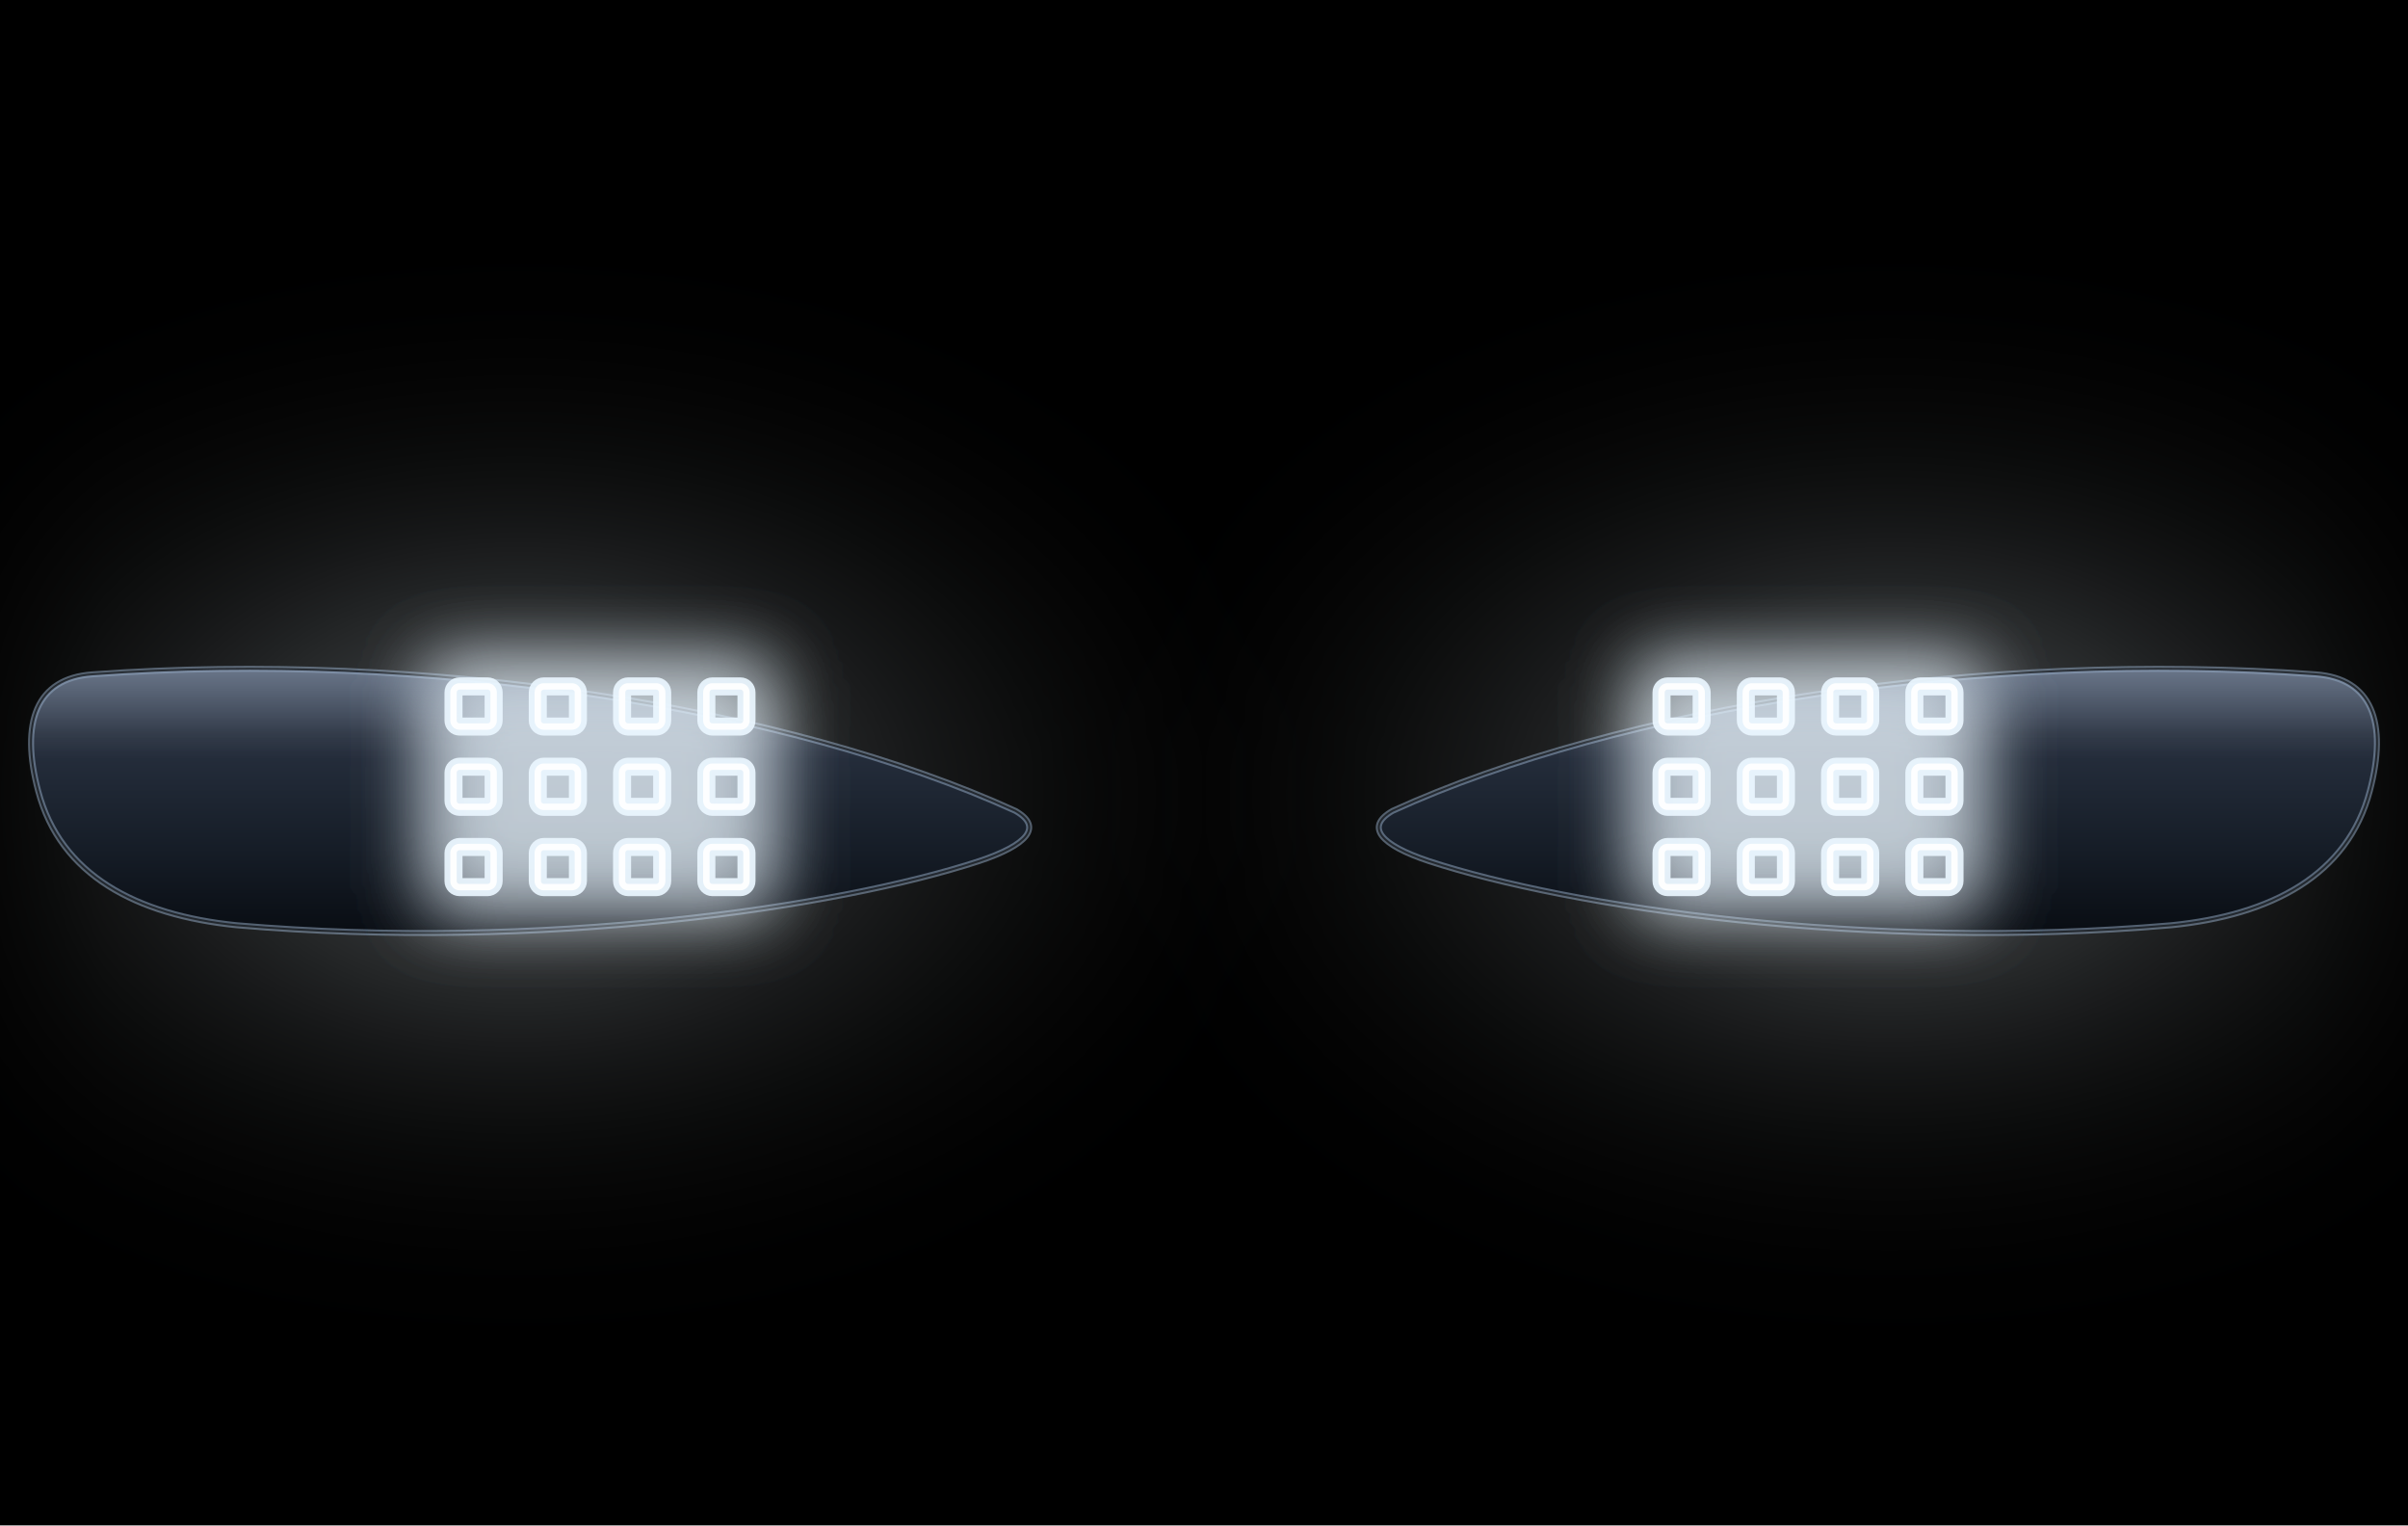
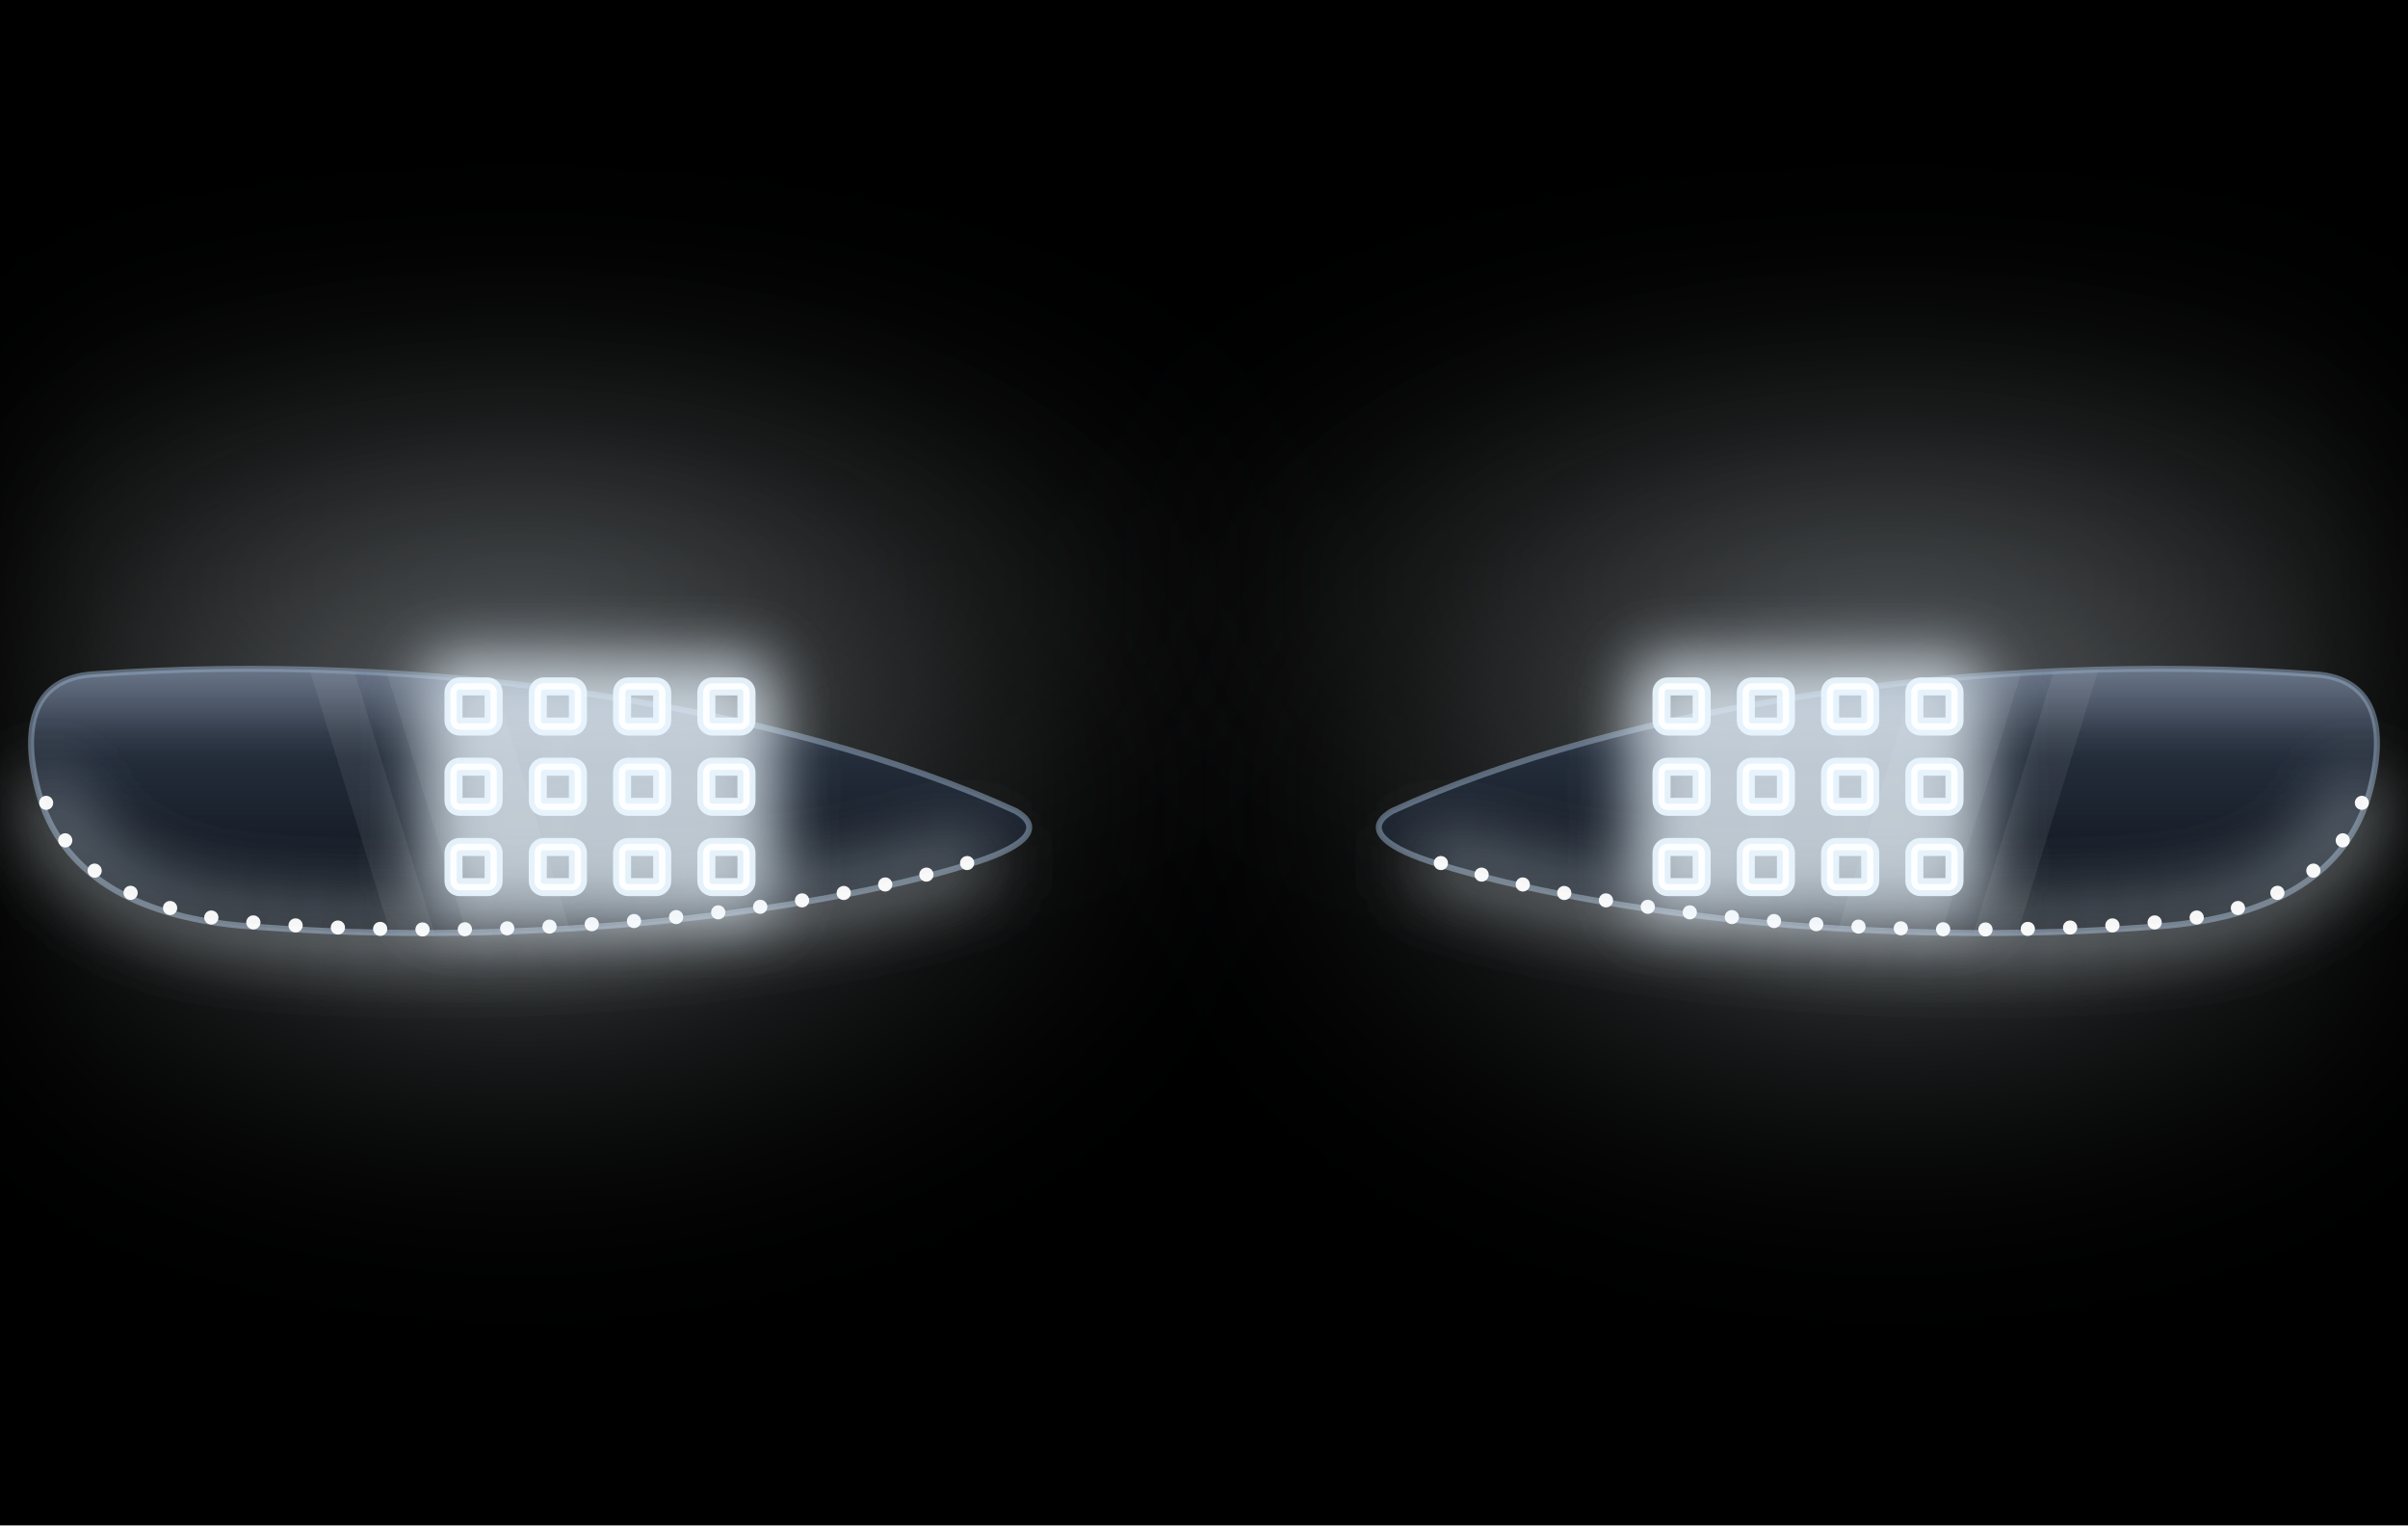
<svg xmlns="http://www.w3.org/2000/svg" viewBox="0 0 1200 760" width="1200" height="760">
  <rect width="1200" height="760" fill="#000" />
  <defs>
+     <clipPath id="bodyclip">
+       <path d="M 612 404 C 726 352 906 324 1072 336 C 1100 338 1108 360 1099 394 C 1088 436 1050 456 1000 461 C 848 474 700 452 630 429 C 606 421 598 412 612 404 Z" />
+     </clipPath>
    <linearGradient id="body" x1="0" y1="0" x2="0" y2="1">
      <stop offset="0" stop-color="#44536b" />
      <stop offset=".25" stop-color="#27303f" />
      <stop offset=".70" stop-color="#151c26" />
      <stop offset="1" stop-color="#090d13" />
    </linearGradient>
    <linearGradient id="sheen" x1="0" y1="0" x2="0" y2="1">
      <stop offset="0" stop-color="#ffffff" stop-opacity=".20" />
      <stop offset=".34" stop-color="#ffffff" stop-opacity="0" />
    </linearGradient>
    <radialGradient id="lens">
      <stop offset="0" stop-color="#3d5068" />
      <stop offset=".70" stop-color="#18202b" />
      <stop offset="1" stop-color="#0b1016" />
    </radialGradient>
    <radialGradient id="bulb">
      <stop offset="0" stop-color="#eaf6ff" stop-opacity=".95" />
      <stop offset=".55" stop-color="#eaf6ff" stop-opacity=".32" />
      <stop offset="1" stop-color="#eaf6ff" stop-opacity="0" />
    </radialGradient>
    <radialGradient id="bloom">
      <stop offset="0" stop-color="#eaf6ff" stop-opacity=".50" />
      <stop offset=".45" stop-color="#eaf6ff" stop-opacity=".16" />
      <stop offset="1" stop-color="#eaf6ff" stop-opacity="0" />
    </radialGradient>
+     <radialGradient id="haze">
+       <stop offset="0" stop-color="#eaf6ff" stop-opacity=".22" />
+       <stop offset="1" stop-color="#eaf6ff" stop-opacity="0" />
+     </radialGradient>
    <filter id="glow" x="-80%" y="-80%" width="260%" height="260%">
-       <feGaussianBlur stdDeviation="20" result="b" />
+       <feGaussianBlur stdDeviation="18" result="b" />
      <feMerge>
        <feMergeNode in="b" />
        <feMergeNode in="b" />
        <feMergeNode in="b" />
      </feMerge>
    </filter>
    <filter id="soft" x="-60%" y="-60%" width="220%" height="220%">
      <feGaussianBlur stdDeviation="55" />
    </filter>
  </defs>
  <g transform="translate(82,0)">
    <ellipse cx="860" cy="396" rx="330" ry="190" fill="url(#bloom)" filter="url(#soft)" />
+     <ellipse cx="860" cy="292" rx="379" ry="133" fill="url(#haze)" filter="url(#soft)" />
    <path d="M 612 404 C 726 352 906 324 1072 336 C 1100 338 1108 360 1099 394 C 1088 436 1050 456 1000 461 C 848 474 700 452 630 429 C 606 421 598 412 612 404 Z" fill="url(#body)" />
    <path d="M 612 404 C 726 352 906 324 1072 336 C 1100 338 1108 360 1099 394 C 1088 436 1050 456 1000 461 C 848 474 700 452 630 429 C 606 421 598 412 612 404 Z" fill="url(#sheen)" />
+     <g clip-path="url(#bodyclip)">
+       <path d="M 884 300 L 936 300 L 876 496 L 824 496 ZM 952 300 L 974 300 L 914 496 L 892 496 Z" fill="#ffffff" opacity=".07" />
+     </g>
    <path d="M 612 404 C 726 352 906 324 1072 336 C 1100 338 1108 360 1099 394 C 1088 436 1050 456 1000 461 C 848 474 700 452 630 429 C 606 421 598 412 612 404 Z" fill="none" stroke="#8ea4bd" stroke-width="3" opacity=".55" />
-     <path d="M 612 404 C 726 352 906 324 1072 336 C 1100 338 1108 360 1099 394 C 1088 436 1050 456 1000 461 C 848 474 700 452 630 429 C 606 421 598 412 612 404 Z" fill="none" stroke="#000" stroke-width="1" opacity=".6" />
+     <g filter="url(#glow)" fill="none" stroke="#eaf6ff" stroke-width="10" stroke-linecap="round" stroke-dasharray="0.1 21">
+       <path d="M 636 430 C 706 452 850 472 999 459 C 1048 454 1084 434 1095 400" />
+     </g>
+     <g fill="none" stroke="#ffffff" stroke-width="7" opacity=".95" stroke-linecap="round" stroke-dasharray="0.1 21">
+       <path d="M 636 430 C 706 452 850 472 999 459 C 1048 454 1084 434 1095 400" />
+     </g>
    <g filter="url(#glow)" fill="none" stroke="#eaf6ff" stroke-width="9" stroke-linecap="round" stroke-linejoin="round">
      <rect x="746" y="342" width="20" height="20" rx="3" />
      <rect x="788" y="342" width="20" height="20" rx="3" />
      <rect x="830" y="342" width="20" height="20" rx="3" />
      <rect x="872" y="342" width="20" height="20" rx="3" />
      <rect x="746" y="382" width="20" height="20" rx="3" />
      <rect x="788" y="382" width="20" height="20" rx="3" />
      <rect x="830" y="382" width="20" height="20" rx="3" />
      <rect x="872" y="382" width="20" height="20" rx="3" />
      <rect x="746" y="422" width="20" height="20" rx="3" />
      <rect x="788" y="422" width="20" height="20" rx="3" />
      <rect x="830" y="422" width="20" height="20" rx="3" />
      <rect x="872" y="422" width="20" height="20" rx="3" />
    </g>
    <g fill="none" stroke="#eaf6ff" stroke-width="9" opacity=".92" stroke-linecap="round" stroke-linejoin="round">
      <rect x="746" y="342" width="20" height="20" rx="3" />
      <rect x="788" y="342" width="20" height="20" rx="3" />
      <rect x="830" y="342" width="20" height="20" rx="3" />
      <rect x="872" y="342" width="20" height="20" rx="3" />
      <rect x="746" y="382" width="20" height="20" rx="3" />
      <rect x="788" y="382" width="20" height="20" rx="3" />
      <rect x="830" y="382" width="20" height="20" rx="3" />
      <rect x="872" y="382" width="20" height="20" rx="3" />
      <rect x="746" y="422" width="20" height="20" rx="3" />
      <rect x="788" y="422" width="20" height="20" rx="3" />
      <rect x="830" y="422" width="20" height="20" rx="3" />
      <rect x="872" y="422" width="20" height="20" rx="3" />
    </g>
    <g fill="none" stroke="#ffffff" stroke-width="3.2" opacity=".92" stroke-linecap="round" stroke-linejoin="round">
      <rect x="746" y="342" width="20" height="20" rx="3" />
      <rect x="788" y="342" width="20" height="20" rx="3" />
      <rect x="830" y="342" width="20" height="20" rx="3" />
      <rect x="872" y="342" width="20" height="20" rx="3" />
      <rect x="746" y="382" width="20" height="20" rx="3" />
      <rect x="788" y="382" width="20" height="20" rx="3" />
      <rect x="830" y="382" width="20" height="20" rx="3" />
      <rect x="872" y="382" width="20" height="20" rx="3" />
      <rect x="746" y="422" width="20" height="20" rx="3" />
      <rect x="788" y="422" width="20" height="20" rx="3" />
      <rect x="830" y="422" width="20" height="20" rx="3" />
      <rect x="872" y="422" width="20" height="20" rx="3" />
    </g>
  </g>
  <g transform="translate(1200,0) scale(-1,1)">
    <g transform="translate(82,0)">
      <ellipse cx="860" cy="396" rx="330" ry="190" fill="url(#bloom)" filter="url(#soft)" />
+       <ellipse cx="860" cy="292" rx="379" ry="133" fill="url(#haze)" filter="url(#soft)" />
      <path d="M 612 404 C 726 352 906 324 1072 336 C 1100 338 1108 360 1099 394 C 1088 436 1050 456 1000 461 C 848 474 700 452 630 429 C 606 421 598 412 612 404 Z" fill="url(#body)" />
      <path d="M 612 404 C 726 352 906 324 1072 336 C 1100 338 1108 360 1099 394 C 1088 436 1050 456 1000 461 C 848 474 700 452 630 429 C 606 421 598 412 612 404 Z" fill="url(#sheen)" />
+       <g clip-path="url(#bodyclip)">
+         <path d="M 884 300 L 936 300 L 876 496 L 824 496 ZM 952 300 L 974 300 L 914 496 L 892 496 Z" fill="#ffffff" opacity=".07" />
+       </g>
      <path d="M 612 404 C 726 352 906 324 1072 336 C 1100 338 1108 360 1099 394 C 1088 436 1050 456 1000 461 C 848 474 700 452 630 429 C 606 421 598 412 612 404 Z" fill="none" stroke="#8ea4bd" stroke-width="3" opacity=".55" />
-       <path d="M 612 404 C 726 352 906 324 1072 336 C 1100 338 1108 360 1099 394 C 1088 436 1050 456 1000 461 C 848 474 700 452 630 429 C 606 421 598 412 612 404 Z" fill="none" stroke="#000" stroke-width="1" opacity=".6" />
+       <g filter="url(#glow)" fill="none" stroke="#eaf6ff" stroke-width="10" stroke-linecap="round" stroke-dasharray="0.1 21">
+         <path d="M 636 430 C 706 452 850 472 999 459 C 1048 454 1084 434 1095 400" />
+       </g>
+       <g fill="none" stroke="#ffffff" stroke-width="7" opacity=".95" stroke-linecap="round" stroke-dasharray="0.1 21">
+         <path d="M 636 430 C 706 452 850 472 999 459 C 1048 454 1084 434 1095 400" />
+       </g>
      <g filter="url(#glow)" fill="none" stroke="#eaf6ff" stroke-width="9" stroke-linecap="round" stroke-linejoin="round">
        <rect x="746" y="342" width="20" height="20" rx="3" />
        <rect x="788" y="342" width="20" height="20" rx="3" />
        <rect x="830" y="342" width="20" height="20" rx="3" />
        <rect x="872" y="342" width="20" height="20" rx="3" />
        <rect x="746" y="382" width="20" height="20" rx="3" />
        <rect x="788" y="382" width="20" height="20" rx="3" />
        <rect x="830" y="382" width="20" height="20" rx="3" />
        <rect x="872" y="382" width="20" height="20" rx="3" />
        <rect x="746" y="422" width="20" height="20" rx="3" />
        <rect x="788" y="422" width="20" height="20" rx="3" />
        <rect x="830" y="422" width="20" height="20" rx="3" />
        <rect x="872" y="422" width="20" height="20" rx="3" />
      </g>
      <g fill="none" stroke="#eaf6ff" stroke-width="9" opacity=".92" stroke-linecap="round" stroke-linejoin="round">
        <rect x="746" y="342" width="20" height="20" rx="3" />
        <rect x="788" y="342" width="20" height="20" rx="3" />
        <rect x="830" y="342" width="20" height="20" rx="3" />
        <rect x="872" y="342" width="20" height="20" rx="3" />
        <rect x="746" y="382" width="20" height="20" rx="3" />
        <rect x="788" y="382" width="20" height="20" rx="3" />
        <rect x="830" y="382" width="20" height="20" rx="3" />
        <rect x="872" y="382" width="20" height="20" rx="3" />
        <rect x="746" y="422" width="20" height="20" rx="3" />
        <rect x="788" y="422" width="20" height="20" rx="3" />
        <rect x="830" y="422" width="20" height="20" rx="3" />
        <rect x="872" y="422" width="20" height="20" rx="3" />
      </g>
      <g fill="none" stroke="#ffffff" stroke-width="3.2" opacity=".92" stroke-linecap="round" stroke-linejoin="round">
        <rect x="746" y="342" width="20" height="20" rx="3" />
        <rect x="788" y="342" width="20" height="20" rx="3" />
        <rect x="830" y="342" width="20" height="20" rx="3" />
        <rect x="872" y="342" width="20" height="20" rx="3" />
        <rect x="746" y="382" width="20" height="20" rx="3" />
        <rect x="788" y="382" width="20" height="20" rx="3" />
        <rect x="830" y="382" width="20" height="20" rx="3" />
        <rect x="872" y="382" width="20" height="20" rx="3" />
        <rect x="746" y="422" width="20" height="20" rx="3" />
        <rect x="788" y="422" width="20" height="20" rx="3" />
        <rect x="830" y="422" width="20" height="20" rx="3" />
        <rect x="872" y="422" width="20" height="20" rx="3" />
      </g>
    </g>
  </g>
</svg>
